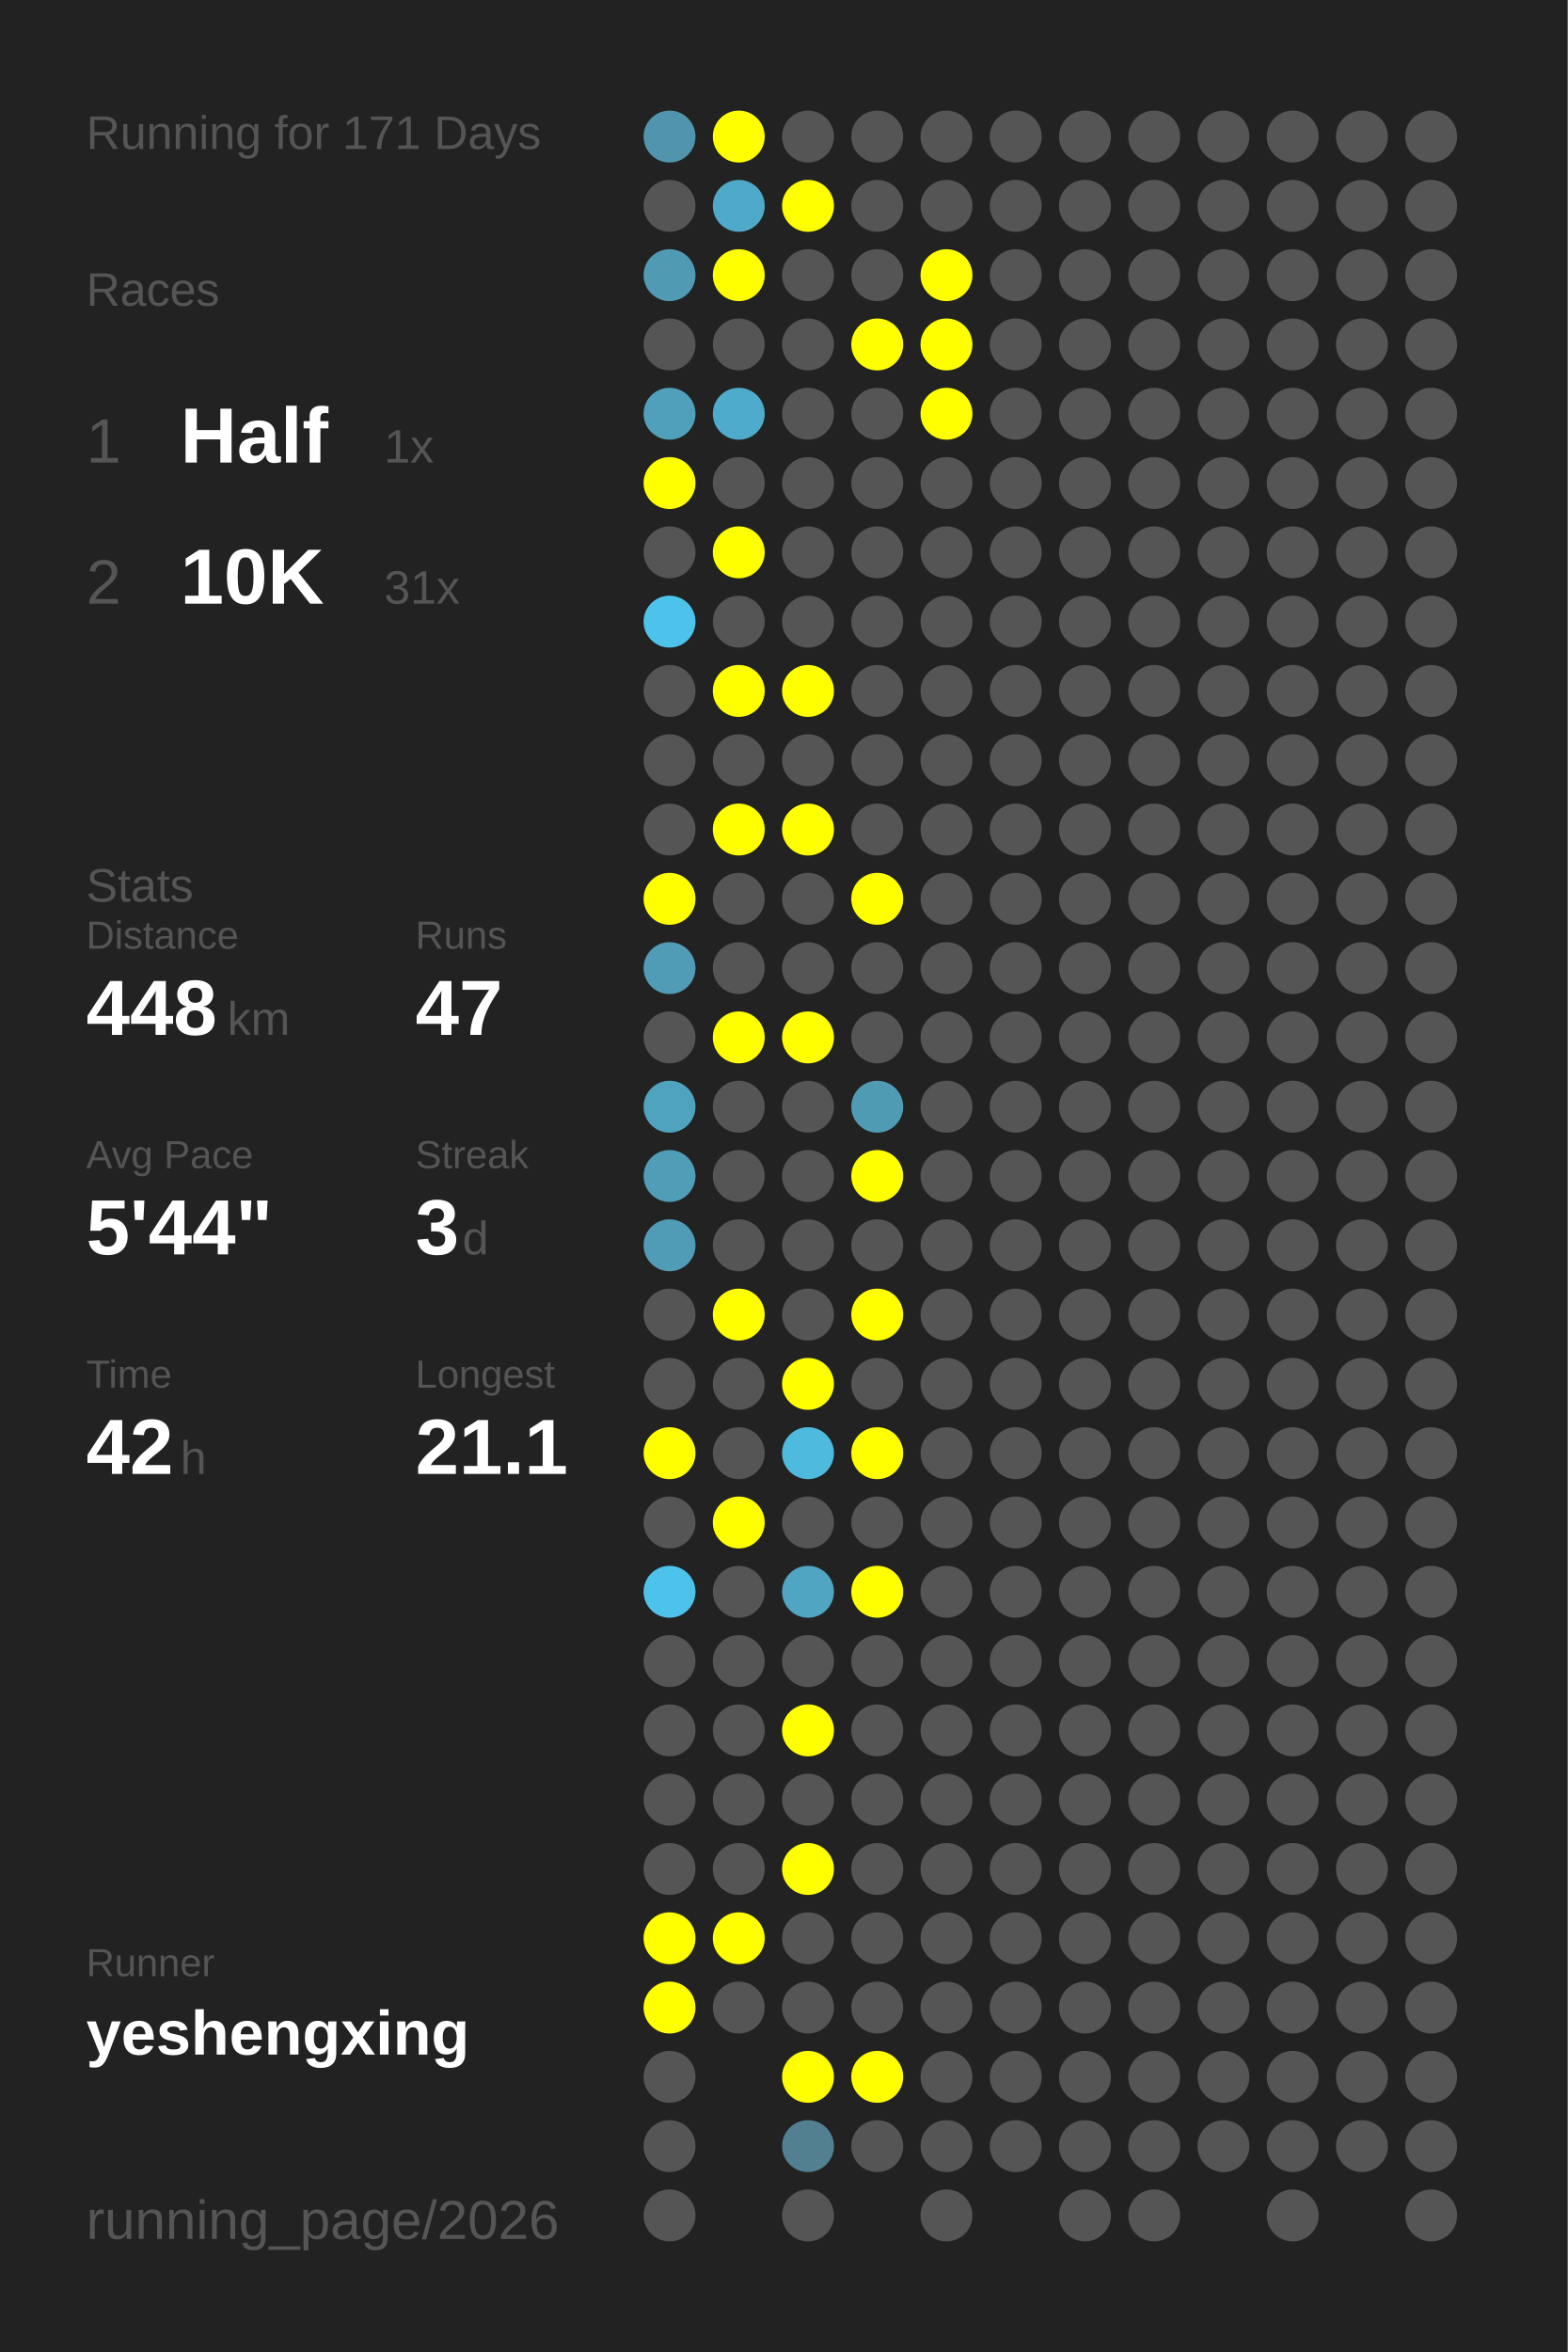
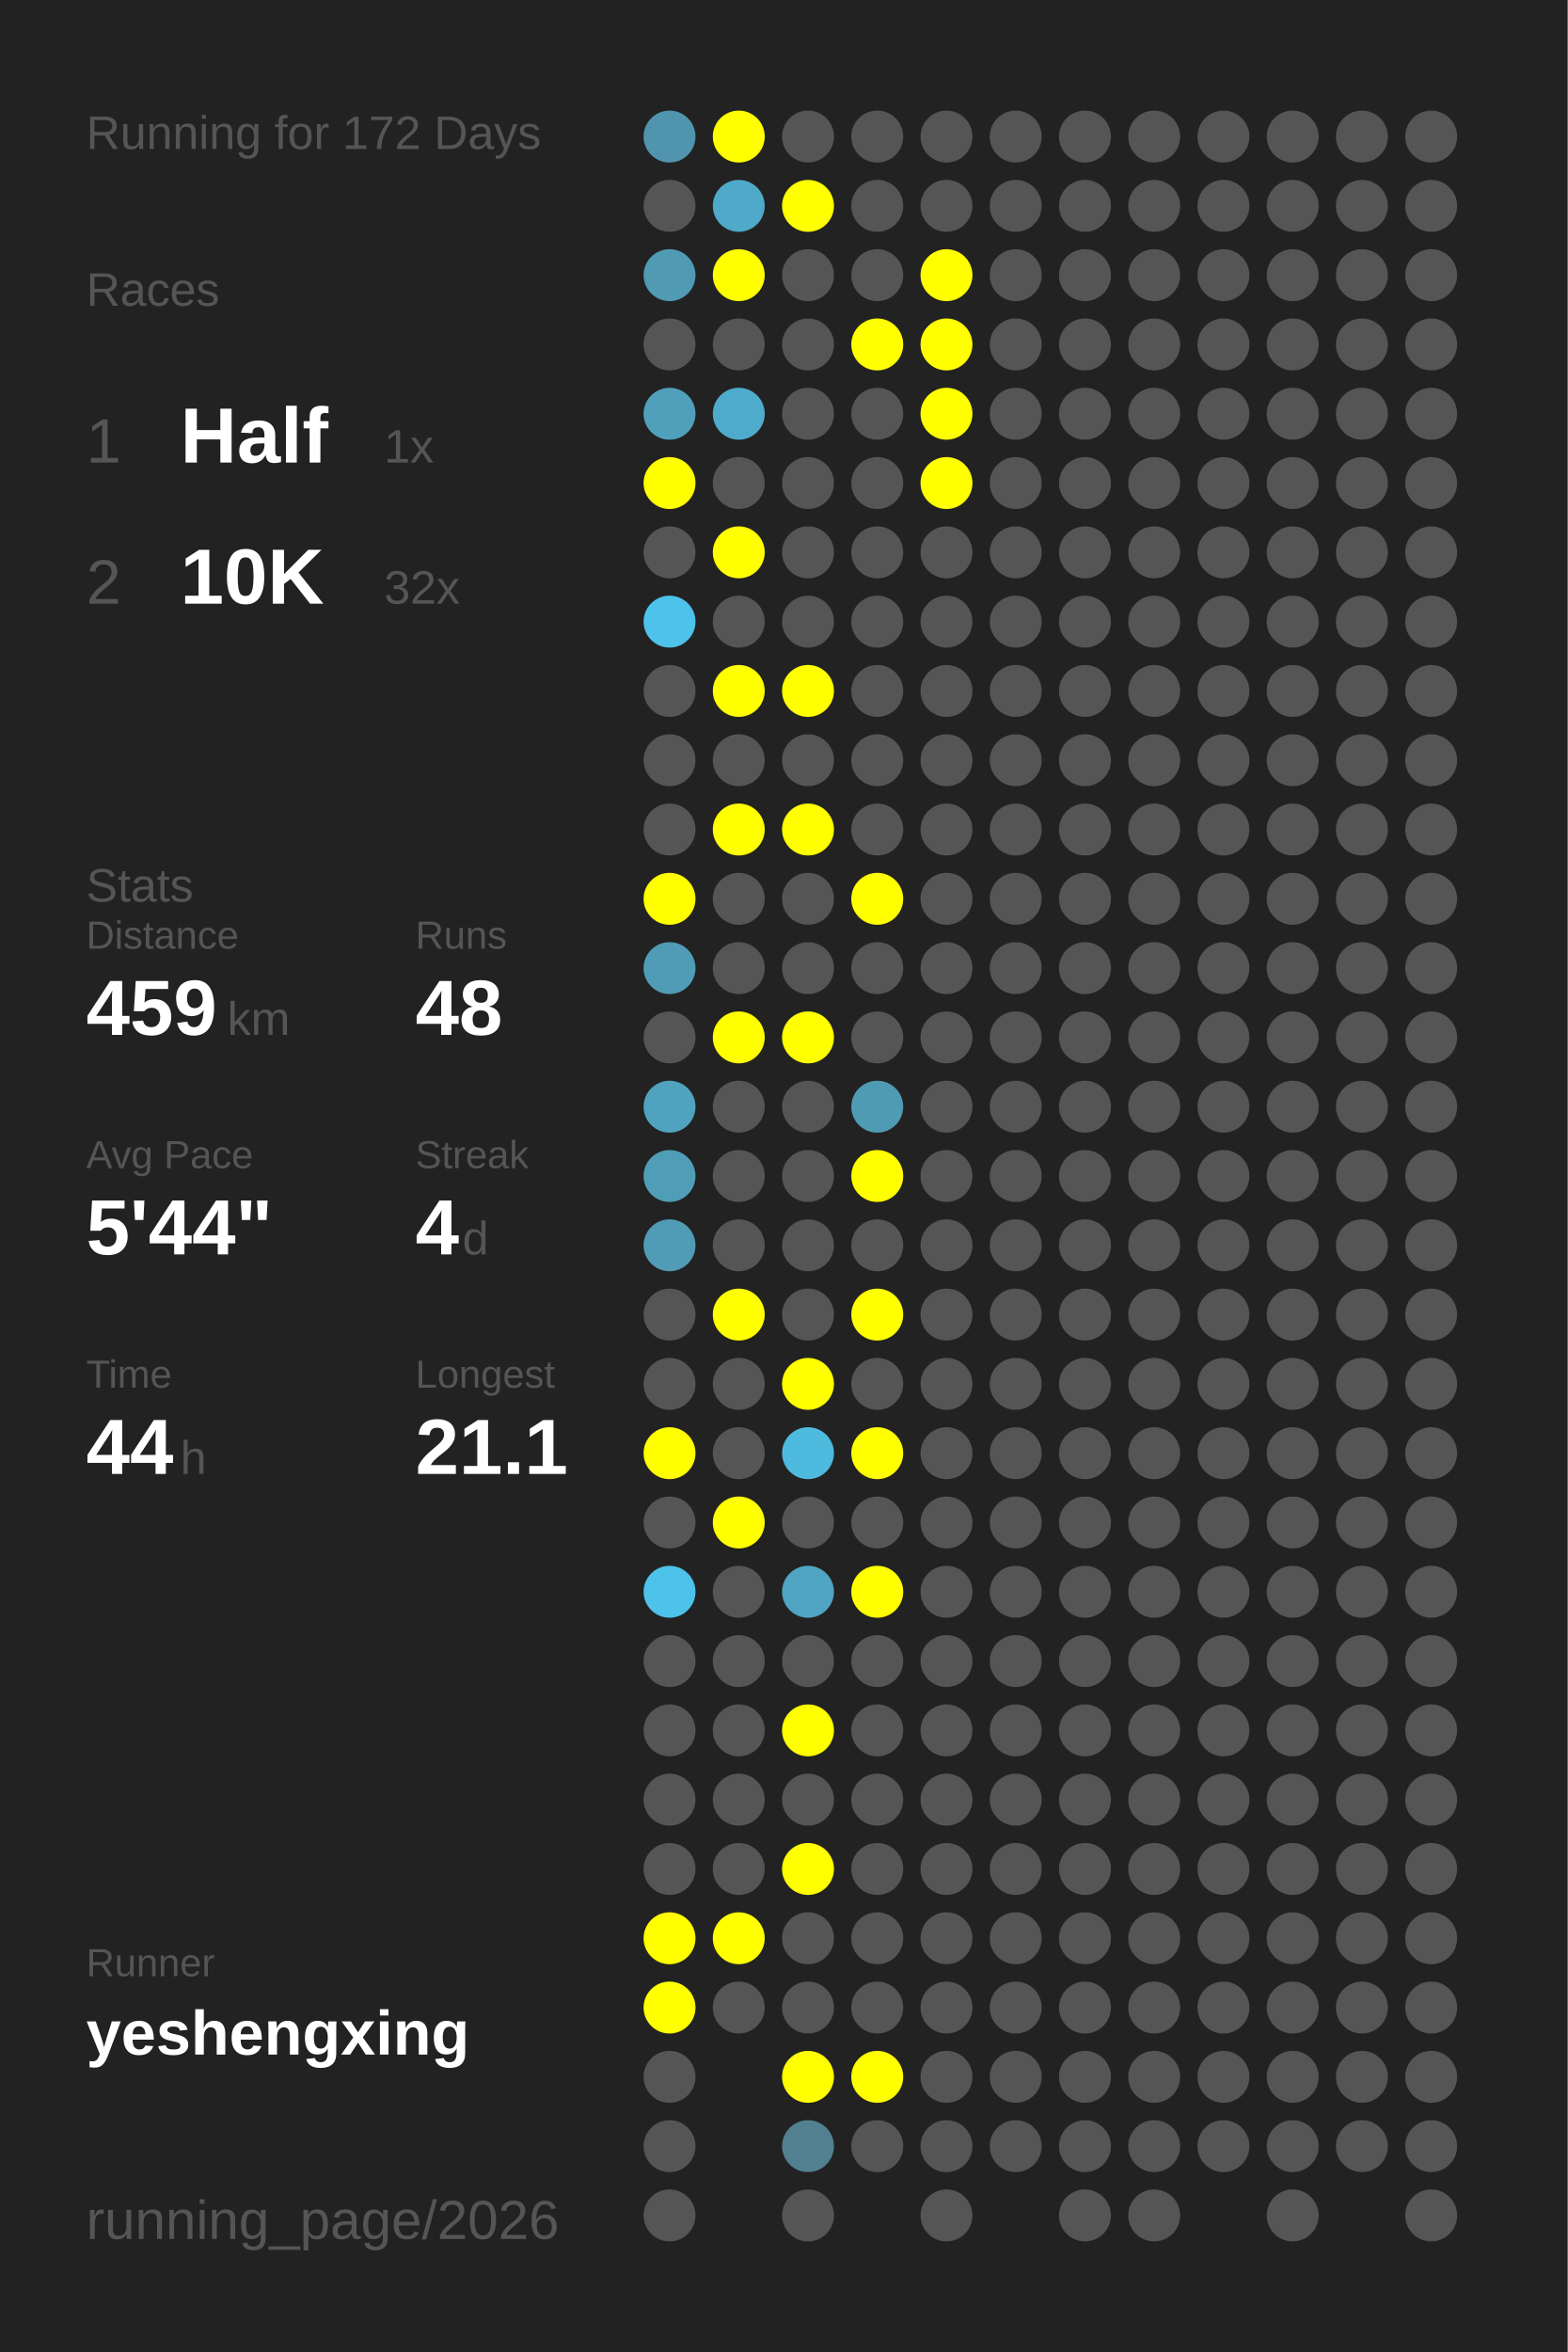
<svg xmlns="http://www.w3.org/2000/svg" baseProfile="full" height="300mm" version="1.1" viewBox="0,0,200,300" width="200mm">
  <defs />
  <rect fill="#222222" height="300" width="200" x="0" y="0" />
-   <text fill="#555555" style="font-size:6px; font-family:Arial;" x="11" y="19">Running for 171 Days</text>
+   <text fill="#555555" style="font-size:6px; font-family:Arial;" x="11" y="19">Running for 172 Days</text>
  <text fill="#555555" style="font-size:6px; font-family:Arial;" x="11" y="39">Races</text>
  <text fill="#555555" style="font-size:8px; font-family:Arial;" x="11" y="59">1</text>
  <text fill="#FFFFFF" style="font-size:10px; font-family:Arial; font-weight:bold;" x="23" y="59">Half</text>
  <text fill="#555555" style="font-size:6px; font-family:Arial;" x="49" y="59">1x</text>
  <text fill="#555555" style="font-size:8px; font-family:Arial;" x="11" y="77">2</text>
  <text fill="#FFFFFF" style="font-size:10px; font-family:Arial; font-weight:bold;" x="23" y="77">10K</text>
-   <text fill="#555555" style="font-size:6px; font-family:Arial;" x="49" y="77">31x</text>
+   <text fill="#555555" style="font-size:6px; font-family:Arial;" x="49" y="77">32x</text>
  <text fill="#555555" style="font-size:6px; font-family:Arial;" x="11" y="115">Stats</text>
  <text fill="#555555" style="font-size:5px; font-family:Arial;" x="11" y="121">Distance</text>
-   <text fill="#FFFFFF" style="font-size:10px; font-family:Arial; font-weight:bold;" x="11" y="132">448</text>
+   <text fill="#FFFFFF" style="font-size:10px; font-family:Arial; font-weight:bold;" x="11" y="132">459</text>
  <text fill="#555555" style="font-size:6px; font-family:Arial;" x="29" y="132">km</text>
  <text fill="#555555" style="font-size:5px; font-family:Arial;" x="53" y="121">Runs</text>
-   <text fill="#FFFFFF" style="font-size:10px; font-family:Arial; font-weight:bold;" x="53" y="132">47</text>
+   <text fill="#FFFFFF" style="font-size:10px; font-family:Arial; font-weight:bold;" x="53" y="132">48</text>
  <text fill="#555555" style="font-size:5px; font-family:Arial;" x="11" y="149">Avg Pace</text>
  <text fill="#FFFFFF" style="font-size:10px; font-family:Arial; font-weight:bold;" x="11" y="160">5'44"</text>
  <text fill="#555555" style="font-size:5px; font-family:Arial;" x="53" y="149">Streak</text>
-   <text fill="#FFFFFF" style="font-size:10px; font-family:Arial; font-weight:bold;" x="53" y="160">3</text>
+   <text fill="#FFFFFF" style="font-size:10px; font-family:Arial; font-weight:bold;" x="53" y="160">4</text>
  <text fill="#555555" style="font-size:6px; font-family:Arial;" x="59" y="160">d</text>
  <text fill="#555555" style="font-size:5px; font-family:Arial;" x="11" y="177">Time</text>
-   <text fill="#FFFFFF" style="font-size:10px; font-family:Arial; font-weight:bold;" x="11" y="188">42</text>
+   <text fill="#FFFFFF" style="font-size:10px; font-family:Arial; font-weight:bold;" x="11" y="188">44</text>
  <text fill="#555555" style="font-size:6px; font-family:Arial;" x="23" y="188">h</text>
  <text fill="#555555" style="font-size:5px; font-family:Arial;" x="53" y="177">Longest</text>
  <text fill="#FFFFFF" style="font-size:10px; font-family:Arial; font-weight:bold;" x="53" y="188">21.1</text>
  <text fill="#555555" style="font-size:5px; font-family:Arial;" x="11" y="252.065">Runner</text>
  <text fill="#FFFFFF" style="font-size:8px; font-family:Arial; font-weight:bold;" x="11" y="262.065">yeshengxing</text>
  <text fill="#555555" style="font-size:7px; font-family:Arial;" x="11" y="285.581">running_page/2026</text>
  <circle cx="85.417" cy="17.419" fill="#5095ad" r="3.312" />
  <circle cx="85.417" cy="26.258" fill="#555555" r="3.312" />
  <circle cx="85.417" cy="35.097" fill="#509ab3" r="3.312" />
  <circle cx="85.417" cy="43.935" fill="#555555" r="3.312" />
  <circle cx="85.417" cy="52.774" fill="#50a0bb" r="3.312" />
  <circle cx="85.417" cy="61.613" fill="#FFFF00" r="3.312" />
  <circle cx="85.417" cy="70.452" fill="#555555" r="3.312" />
  <circle cx="85.417" cy="79.29" fill="#4dc3eb" r="3.312" />
  <circle cx="85.417" cy="88.129" fill="#555555" r="3.312" />
  <circle cx="85.417" cy="96.968" fill="#555555" r="3.312" />
  <circle cx="85.417" cy="105.806" fill="#555555" r="3.312" />
  <circle cx="85.417" cy="114.645" fill="#FFFF00" r="3.312" />
  <circle cx="85.417" cy="123.484" fill="#509cb6" r="3.312" />
  <circle cx="85.417" cy="132.323" fill="#555555" r="3.312" />
  <circle cx="85.417" cy="141.161" fill="#4fa3bf" r="3.312" />
  <circle cx="85.417" cy="150" fill="#509db7" r="3.312" />
  <circle cx="85.417" cy="158.839" fill="#509bb5" r="3.312" />
  <circle cx="85.417" cy="167.677" fill="#555555" r="3.312" />
  <circle cx="85.417" cy="176.516" fill="#555555" r="3.312" />
  <circle cx="85.417" cy="185.355" fill="#FFFF00" r="3.312" />
  <circle cx="85.417" cy="194.194" fill="#555555" r="3.312" />
  <circle cx="85.417" cy="203.032" fill="#4dc2ea" r="3.312" />
  <circle cx="85.417" cy="211.871" fill="#555555" r="3.312" />
  <circle cx="85.417" cy="220.71" fill="#555555" r="3.312" />
  <circle cx="85.417" cy="229.548" fill="#555555" r="3.312" />
  <circle cx="85.417" cy="238.387" fill="#555555" r="3.312" />
  <circle cx="85.417" cy="247.226" fill="#FFFF00" r="3.312" />
  <circle cx="85.417" cy="256.065" fill="#FFFF00" r="3.312" />
  <circle cx="85.417" cy="264.903" fill="#555555" r="3.312" />
  <circle cx="85.417" cy="273.742" fill="#555555" r="3.312" />
  <circle cx="85.417" cy="282.581" fill="#555555" r="3.312" />
  <circle cx="94.25" cy="17.419" fill="#FFFF00" r="3.312" />
  <circle cx="94.25" cy="26.258" fill="#4fa9c8" r="3.312" />
  <circle cx="94.25" cy="35.097" fill="#FFFF00" r="3.312" />
  <circle cx="94.25" cy="43.935" fill="#555555" r="3.312" />
  <circle cx="94.25" cy="52.774" fill="#4fabcb" r="3.312" />
  <circle cx="94.25" cy="61.613" fill="#555555" r="3.312" />
  <circle cx="94.25" cy="70.452" fill="#FFFF00" r="3.312" />
  <circle cx="94.25" cy="79.29" fill="#555555" r="3.312" />
  <circle cx="94.25" cy="88.129" fill="#FFFF00" r="3.312" />
  <circle cx="94.25" cy="96.968" fill="#555555" r="3.312" />
  <circle cx="94.25" cy="105.806" fill="#FFFF00" r="3.312" />
  <circle cx="94.25" cy="114.645" fill="#555555" r="3.312" />
  <circle cx="94.25" cy="123.484" fill="#555555" r="3.312" />
  <circle cx="94.25" cy="132.323" fill="#FFFF00" r="3.312" />
  <circle cx="94.25" cy="141.161" fill="#555555" r="3.312" />
  <circle cx="94.25" cy="150" fill="#555555" r="3.312" />
  <circle cx="94.25" cy="158.839" fill="#555555" r="3.312" />
  <circle cx="94.25" cy="167.677" fill="#FFFF00" r="3.312" />
  <circle cx="94.25" cy="176.516" fill="#555555" r="3.312" />
  <circle cx="94.25" cy="185.355" fill="#555555" r="3.312" />
  <circle cx="94.25" cy="194.194" fill="#FFFF00" r="3.312" />
  <circle cx="94.25" cy="203.032" fill="#555555" r="3.312" />
  <circle cx="94.25" cy="211.871" fill="#555555" r="3.312" />
  <circle cx="94.25" cy="220.71" fill="#555555" r="3.312" />
  <circle cx="94.25" cy="229.548" fill="#555555" r="3.312" />
  <circle cx="94.25" cy="238.387" fill="#555555" r="3.312" />
  <circle cx="94.25" cy="247.226" fill="#FFFF00" r="3.312" />
  <circle cx="94.25" cy="256.065" fill="#555555" r="3.312" />
  <circle cx="103.083" cy="17.419" fill="#555555" r="3.312" />
  <circle cx="103.083" cy="26.258" fill="#FFFF00" r="3.312" />
  <circle cx="103.083" cy="35.097" fill="#555555" r="3.312" />
  <circle cx="103.083" cy="43.935" fill="#555555" r="3.312" />
  <circle cx="103.083" cy="52.774" fill="#555555" r="3.312" />
  <circle cx="103.083" cy="61.613" fill="#555555" r="3.312" />
  <circle cx="103.083" cy="70.452" fill="#555555" r="3.312" />
  <circle cx="103.083" cy="79.29" fill="#555555" r="3.312" />
  <circle cx="103.083" cy="88.129" fill="#FFFF00" r="3.312" />
  <circle cx="103.083" cy="96.968" fill="#555555" r="3.312" />
  <circle cx="103.083" cy="105.806" fill="#FFFF00" r="3.312" />
  <circle cx="103.083" cy="114.645" fill="#555555" r="3.312" />
  <circle cx="103.083" cy="123.484" fill="#555555" r="3.312" />
  <circle cx="103.083" cy="132.323" fill="#FFFF00" r="3.312" />
  <circle cx="103.083" cy="141.161" fill="#555555" r="3.312" />
  <circle cx="103.083" cy="150" fill="#555555" r="3.312" />
  <circle cx="103.083" cy="158.839" fill="#555555" r="3.312" />
  <circle cx="103.083" cy="167.677" fill="#555555" r="3.312" />
  <circle cx="103.083" cy="176.516" fill="#FFFF00" r="3.312" />
  <circle cx="103.083" cy="185.355" fill="#4ebade" r="3.312" />
  <circle cx="103.083" cy="194.194" fill="#555555" r="3.312" />
  <circle cx="103.083" cy="203.032" fill="#4fa5c2" r="3.312" />
  <circle cx="103.083" cy="211.871" fill="#555555" r="3.312" />
  <circle cx="103.083" cy="220.71" fill="#FFFF00" r="3.312" />
  <circle cx="103.083" cy="229.548" fill="#555555" r="3.312" />
  <circle cx="103.083" cy="238.387" fill="#FFFF00" r="3.312" />
  <circle cx="103.083" cy="247.226" fill="#555555" r="3.312" />
  <circle cx="103.083" cy="256.065" fill="#555555" r="3.312" />
  <circle cx="103.083" cy="264.903" fill="#FFFF00" r="3.312" />
  <circle cx="103.083" cy="273.742" fill="#528090" r="3.312" />
  <circle cx="103.083" cy="282.581" fill="#555555" r="3.312" />
  <circle cx="111.917" cy="17.419" fill="#555555" r="3.312" />
  <circle cx="111.917" cy="26.258" fill="#555555" r="3.312" />
  <circle cx="111.917" cy="35.097" fill="#555555" r="3.312" />
  <circle cx="111.917" cy="43.935" fill="#FFFF00" r="3.312" />
  <circle cx="111.917" cy="52.774" fill="#555555" r="3.312" />
  <circle cx="111.917" cy="61.613" fill="#555555" r="3.312" />
  <circle cx="111.917" cy="70.452" fill="#555555" r="3.312" />
  <circle cx="111.917" cy="79.29" fill="#555555" r="3.312" />
  <circle cx="111.917" cy="88.129" fill="#555555" r="3.312" />
  <circle cx="111.917" cy="96.968" fill="#555555" r="3.312" />
  <circle cx="111.917" cy="105.806" fill="#555555" r="3.312" />
  <circle cx="111.917" cy="114.645" fill="#FFFF00" r="3.312" />
  <circle cx="111.917" cy="123.484" fill="#555555" r="3.312" />
  <circle cx="111.917" cy="132.323" fill="#555555" r="3.312" />
  <circle cx="111.917" cy="141.161" fill="#509bb4" r="3.312" />
  <circle cx="111.917" cy="150" fill="#FFFF00" r="3.312" />
  <circle cx="111.917" cy="158.839" fill="#555555" r="3.312" />
  <circle cx="111.917" cy="167.677" fill="#FFFF00" r="3.312" />
  <circle cx="111.917" cy="176.516" fill="#555555" r="3.312" />
  <circle cx="111.917" cy="185.355" fill="#FFFF00" r="3.312" />
  <circle cx="111.917" cy="194.194" fill="#555555" r="3.312" />
  <circle cx="111.917" cy="203.032" fill="#FFFF00" r="3.312" />
  <circle cx="111.917" cy="211.871" fill="#555555" r="3.312" />
  <circle cx="111.917" cy="220.71" fill="#555555" r="3.312" />
  <circle cx="111.917" cy="229.548" fill="#555555" r="3.312" />
  <circle cx="111.917" cy="238.387" fill="#555555" r="3.312" />
  <circle cx="111.917" cy="247.226" fill="#555555" r="3.312" />
  <circle cx="111.917" cy="256.065" fill="#555555" r="3.312" />
  <circle cx="111.917" cy="264.903" fill="#FFFF00" r="3.312" />
  <circle cx="111.917" cy="273.742" fill="#555555" r="3.312" />
  <circle cx="120.75" cy="17.419" fill="#555555" r="3.312" />
  <circle cx="120.75" cy="26.258" fill="#555555" r="3.312" />
  <circle cx="120.75" cy="35.097" fill="#FFFF00" r="3.312" />
  <circle cx="120.75" cy="43.935" fill="#FFFF00" r="3.312" />
  <circle cx="120.75" cy="52.774" fill="#FFFF00" r="3.312" />
-   <circle cx="120.75" cy="61.613" fill="#555555" r="3.312" />
+   <circle cx="120.75" cy="61.613" fill="#FFFF00" r="3.312" />
  <circle cx="120.75" cy="70.452" fill="#555555" r="3.312" />
  <circle cx="120.75" cy="79.29" fill="#555555" r="3.312" />
  <circle cx="120.75" cy="88.129" fill="#555555" r="3.312" />
  <circle cx="120.75" cy="96.968" fill="#555555" r="3.312" />
  <circle cx="120.75" cy="105.806" fill="#555555" r="3.312" />
  <circle cx="120.75" cy="114.645" fill="#555555" r="3.312" />
  <circle cx="120.75" cy="123.484" fill="#555555" r="3.312" />
  <circle cx="120.75" cy="132.323" fill="#555555" r="3.312" />
  <circle cx="120.75" cy="141.161" fill="#555555" r="3.312" />
  <circle cx="120.75" cy="150" fill="#555555" r="3.312" />
  <circle cx="120.75" cy="158.839" fill="#555555" r="3.312" />
  <circle cx="120.75" cy="167.677" fill="#555555" r="3.312" />
  <circle cx="120.75" cy="176.516" fill="#555555" r="3.312" />
  <circle cx="120.75" cy="185.355" fill="#555555" r="3.312" />
  <circle cx="120.75" cy="194.194" fill="#555555" r="3.312" />
  <circle cx="120.75" cy="203.032" fill="#555555" r="3.312" />
  <circle cx="120.75" cy="211.871" fill="#555555" r="3.312" />
  <circle cx="120.75" cy="220.71" fill="#555555" r="3.312" />
  <circle cx="120.75" cy="229.548" fill="#555555" r="3.312" />
  <circle cx="120.75" cy="238.387" fill="#555555" r="3.312" />
  <circle cx="120.75" cy="247.226" fill="#555555" r="3.312" />
  <circle cx="120.75" cy="256.065" fill="#555555" r="3.312" />
  <circle cx="120.75" cy="264.903" fill="#555555" r="3.312" />
  <circle cx="120.75" cy="273.742" fill="#555555" r="3.312" />
  <circle cx="120.75" cy="282.581" fill="#555555" r="3.312" />
  <circle cx="129.583" cy="17.419" fill="#555555" r="3.312" />
  <circle cx="129.583" cy="26.258" fill="#555555" r="3.312" />
  <circle cx="129.583" cy="35.097" fill="#555555" r="3.312" />
  <circle cx="129.583" cy="43.935" fill="#555555" r="3.312" />
  <circle cx="129.583" cy="52.774" fill="#555555" r="3.312" />
  <circle cx="129.583" cy="61.613" fill="#555555" r="3.312" />
  <circle cx="129.583" cy="70.452" fill="#555555" r="3.312" />
  <circle cx="129.583" cy="79.29" fill="#555555" r="3.312" />
  <circle cx="129.583" cy="88.129" fill="#555555" r="3.312" />
  <circle cx="129.583" cy="96.968" fill="#555555" r="3.312" />
  <circle cx="129.583" cy="105.806" fill="#555555" r="3.312" />
  <circle cx="129.583" cy="114.645" fill="#555555" r="3.312" />
  <circle cx="129.583" cy="123.484" fill="#555555" r="3.312" />
  <circle cx="129.583" cy="132.323" fill="#555555" r="3.312" />
  <circle cx="129.583" cy="141.161" fill="#555555" r="3.312" />
  <circle cx="129.583" cy="150" fill="#555555" r="3.312" />
  <circle cx="129.583" cy="158.839" fill="#555555" r="3.312" />
  <circle cx="129.583" cy="167.677" fill="#555555" r="3.312" />
  <circle cx="129.583" cy="176.516" fill="#555555" r="3.312" />
  <circle cx="129.583" cy="185.355" fill="#555555" r="3.312" />
  <circle cx="129.583" cy="194.194" fill="#555555" r="3.312" />
  <circle cx="129.583" cy="203.032" fill="#555555" r="3.312" />
  <circle cx="129.583" cy="211.871" fill="#555555" r="3.312" />
  <circle cx="129.583" cy="220.71" fill="#555555" r="3.312" />
  <circle cx="129.583" cy="229.548" fill="#555555" r="3.312" />
  <circle cx="129.583" cy="238.387" fill="#555555" r="3.312" />
  <circle cx="129.583" cy="247.226" fill="#555555" r="3.312" />
  <circle cx="129.583" cy="256.065" fill="#555555" r="3.312" />
  <circle cx="129.583" cy="264.903" fill="#555555" r="3.312" />
  <circle cx="129.583" cy="273.742" fill="#555555" r="3.312" />
  <circle cx="138.417" cy="17.419" fill="#555555" r="3.312" />
  <circle cx="138.417" cy="26.258" fill="#555555" r="3.312" />
  <circle cx="138.417" cy="35.097" fill="#555555" r="3.312" />
  <circle cx="138.417" cy="43.935" fill="#555555" r="3.312" />
  <circle cx="138.417" cy="52.774" fill="#555555" r="3.312" />
  <circle cx="138.417" cy="61.613" fill="#555555" r="3.312" />
  <circle cx="138.417" cy="70.452" fill="#555555" r="3.312" />
  <circle cx="138.417" cy="79.29" fill="#555555" r="3.312" />
  <circle cx="138.417" cy="88.129" fill="#555555" r="3.312" />
  <circle cx="138.417" cy="96.968" fill="#555555" r="3.312" />
  <circle cx="138.417" cy="105.806" fill="#555555" r="3.312" />
  <circle cx="138.417" cy="114.645" fill="#555555" r="3.312" />
  <circle cx="138.417" cy="123.484" fill="#555555" r="3.312" />
  <circle cx="138.417" cy="132.323" fill="#555555" r="3.312" />
  <circle cx="138.417" cy="141.161" fill="#555555" r="3.312" />
  <circle cx="138.417" cy="150" fill="#555555" r="3.312" />
  <circle cx="138.417" cy="158.839" fill="#555555" r="3.312" />
  <circle cx="138.417" cy="167.677" fill="#555555" r="3.312" />
  <circle cx="138.417" cy="176.516" fill="#555555" r="3.312" />
  <circle cx="138.417" cy="185.355" fill="#555555" r="3.312" />
  <circle cx="138.417" cy="194.194" fill="#555555" r="3.312" />
  <circle cx="138.417" cy="203.032" fill="#555555" r="3.312" />
  <circle cx="138.417" cy="211.871" fill="#555555" r="3.312" />
  <circle cx="138.417" cy="220.71" fill="#555555" r="3.312" />
  <circle cx="138.417" cy="229.548" fill="#555555" r="3.312" />
  <circle cx="138.417" cy="238.387" fill="#555555" r="3.312" />
  <circle cx="138.417" cy="247.226" fill="#555555" r="3.312" />
  <circle cx="138.417" cy="256.065" fill="#555555" r="3.312" />
  <circle cx="138.417" cy="264.903" fill="#555555" r="3.312" />
  <circle cx="138.417" cy="273.742" fill="#555555" r="3.312" />
  <circle cx="138.417" cy="282.581" fill="#555555" r="3.312" />
  <circle cx="147.25" cy="17.419" fill="#555555" r="3.312" />
  <circle cx="147.25" cy="26.258" fill="#555555" r="3.312" />
  <circle cx="147.25" cy="35.097" fill="#555555" r="3.312" />
  <circle cx="147.25" cy="43.935" fill="#555555" r="3.312" />
  <circle cx="147.25" cy="52.774" fill="#555555" r="3.312" />
  <circle cx="147.25" cy="61.613" fill="#555555" r="3.312" />
  <circle cx="147.25" cy="70.452" fill="#555555" r="3.312" />
  <circle cx="147.25" cy="79.29" fill="#555555" r="3.312" />
  <circle cx="147.25" cy="88.129" fill="#555555" r="3.312" />
  <circle cx="147.25" cy="96.968" fill="#555555" r="3.312" />
  <circle cx="147.25" cy="105.806" fill="#555555" r="3.312" />
  <circle cx="147.25" cy="114.645" fill="#555555" r="3.312" />
  <circle cx="147.25" cy="123.484" fill="#555555" r="3.312" />
  <circle cx="147.25" cy="132.323" fill="#555555" r="3.312" />
  <circle cx="147.25" cy="141.161" fill="#555555" r="3.312" />
  <circle cx="147.25" cy="150" fill="#555555" r="3.312" />
  <circle cx="147.25" cy="158.839" fill="#555555" r="3.312" />
  <circle cx="147.25" cy="167.677" fill="#555555" r="3.312" />
  <circle cx="147.25" cy="176.516" fill="#555555" r="3.312" />
  <circle cx="147.25" cy="185.355" fill="#555555" r="3.312" />
  <circle cx="147.25" cy="194.194" fill="#555555" r="3.312" />
  <circle cx="147.25" cy="203.032" fill="#555555" r="3.312" />
  <circle cx="147.25" cy="211.871" fill="#555555" r="3.312" />
  <circle cx="147.25" cy="220.71" fill="#555555" r="3.312" />
  <circle cx="147.25" cy="229.548" fill="#555555" r="3.312" />
  <circle cx="147.25" cy="238.387" fill="#555555" r="3.312" />
  <circle cx="147.25" cy="247.226" fill="#555555" r="3.312" />
  <circle cx="147.25" cy="256.065" fill="#555555" r="3.312" />
  <circle cx="147.25" cy="264.903" fill="#555555" r="3.312" />
  <circle cx="147.25" cy="273.742" fill="#555555" r="3.312" />
  <circle cx="147.25" cy="282.581" fill="#555555" r="3.312" />
  <circle cx="156.083" cy="17.419" fill="#555555" r="3.312" />
  <circle cx="156.083" cy="26.258" fill="#555555" r="3.312" />
  <circle cx="156.083" cy="35.097" fill="#555555" r="3.312" />
  <circle cx="156.083" cy="43.935" fill="#555555" r="3.312" />
  <circle cx="156.083" cy="52.774" fill="#555555" r="3.312" />
  <circle cx="156.083" cy="61.613" fill="#555555" r="3.312" />
  <circle cx="156.083" cy="70.452" fill="#555555" r="3.312" />
  <circle cx="156.083" cy="79.29" fill="#555555" r="3.312" />
  <circle cx="156.083" cy="88.129" fill="#555555" r="3.312" />
  <circle cx="156.083" cy="96.968" fill="#555555" r="3.312" />
  <circle cx="156.083" cy="105.806" fill="#555555" r="3.312" />
  <circle cx="156.083" cy="114.645" fill="#555555" r="3.312" />
  <circle cx="156.083" cy="123.484" fill="#555555" r="3.312" />
  <circle cx="156.083" cy="132.323" fill="#555555" r="3.312" />
  <circle cx="156.083" cy="141.161" fill="#555555" r="3.312" />
  <circle cx="156.083" cy="150" fill="#555555" r="3.312" />
  <circle cx="156.083" cy="158.839" fill="#555555" r="3.312" />
  <circle cx="156.083" cy="167.677" fill="#555555" r="3.312" />
  <circle cx="156.083" cy="176.516" fill="#555555" r="3.312" />
  <circle cx="156.083" cy="185.355" fill="#555555" r="3.312" />
  <circle cx="156.083" cy="194.194" fill="#555555" r="3.312" />
  <circle cx="156.083" cy="203.032" fill="#555555" r="3.312" />
  <circle cx="156.083" cy="211.871" fill="#555555" r="3.312" />
  <circle cx="156.083" cy="220.71" fill="#555555" r="3.312" />
  <circle cx="156.083" cy="229.548" fill="#555555" r="3.312" />
  <circle cx="156.083" cy="238.387" fill="#555555" r="3.312" />
  <circle cx="156.083" cy="247.226" fill="#555555" r="3.312" />
  <circle cx="156.083" cy="256.065" fill="#555555" r="3.312" />
  <circle cx="156.083" cy="264.903" fill="#555555" r="3.312" />
  <circle cx="156.083" cy="273.742" fill="#555555" r="3.312" />
  <circle cx="164.917" cy="17.419" fill="#555555" r="3.312" />
  <circle cx="164.917" cy="26.258" fill="#555555" r="3.312" />
  <circle cx="164.917" cy="35.097" fill="#555555" r="3.312" />
  <circle cx="164.917" cy="43.935" fill="#555555" r="3.312" />
  <circle cx="164.917" cy="52.774" fill="#555555" r="3.312" />
  <circle cx="164.917" cy="61.613" fill="#555555" r="3.312" />
  <circle cx="164.917" cy="70.452" fill="#555555" r="3.312" />
  <circle cx="164.917" cy="79.29" fill="#555555" r="3.312" />
  <circle cx="164.917" cy="88.129" fill="#555555" r="3.312" />
  <circle cx="164.917" cy="96.968" fill="#555555" r="3.312" />
  <circle cx="164.917" cy="105.806" fill="#555555" r="3.312" />
  <circle cx="164.917" cy="114.645" fill="#555555" r="3.312" />
  <circle cx="164.917" cy="123.484" fill="#555555" r="3.312" />
  <circle cx="164.917" cy="132.323" fill="#555555" r="3.312" />
  <circle cx="164.917" cy="141.161" fill="#555555" r="3.312" />
  <circle cx="164.917" cy="150" fill="#555555" r="3.312" />
  <circle cx="164.917" cy="158.839" fill="#555555" r="3.312" />
  <circle cx="164.917" cy="167.677" fill="#555555" r="3.312" />
  <circle cx="164.917" cy="176.516" fill="#555555" r="3.312" />
  <circle cx="164.917" cy="185.355" fill="#555555" r="3.312" />
  <circle cx="164.917" cy="194.194" fill="#555555" r="3.312" />
  <circle cx="164.917" cy="203.032" fill="#555555" r="3.312" />
  <circle cx="164.917" cy="211.871" fill="#555555" r="3.312" />
  <circle cx="164.917" cy="220.71" fill="#555555" r="3.312" />
  <circle cx="164.917" cy="229.548" fill="#555555" r="3.312" />
  <circle cx="164.917" cy="238.387" fill="#555555" r="3.312" />
  <circle cx="164.917" cy="247.226" fill="#555555" r="3.312" />
  <circle cx="164.917" cy="256.065" fill="#555555" r="3.312" />
  <circle cx="164.917" cy="264.903" fill="#555555" r="3.312" />
  <circle cx="164.917" cy="273.742" fill="#555555" r="3.312" />
  <circle cx="164.917" cy="282.581" fill="#555555" r="3.312" />
  <circle cx="173.75" cy="17.419" fill="#555555" r="3.312" />
  <circle cx="173.75" cy="26.258" fill="#555555" r="3.312" />
  <circle cx="173.75" cy="35.097" fill="#555555" r="3.312" />
  <circle cx="173.75" cy="43.935" fill="#555555" r="3.312" />
  <circle cx="173.75" cy="52.774" fill="#555555" r="3.312" />
  <circle cx="173.75" cy="61.613" fill="#555555" r="3.312" />
  <circle cx="173.75" cy="70.452" fill="#555555" r="3.312" />
  <circle cx="173.75" cy="79.29" fill="#555555" r="3.312" />
  <circle cx="173.75" cy="88.129" fill="#555555" r="3.312" />
  <circle cx="173.75" cy="96.968" fill="#555555" r="3.312" />
  <circle cx="173.75" cy="105.806" fill="#555555" r="3.312" />
  <circle cx="173.75" cy="114.645" fill="#555555" r="3.312" />
  <circle cx="173.75" cy="123.484" fill="#555555" r="3.312" />
  <circle cx="173.75" cy="132.323" fill="#555555" r="3.312" />
  <circle cx="173.75" cy="141.161" fill="#555555" r="3.312" />
  <circle cx="173.75" cy="150" fill="#555555" r="3.312" />
  <circle cx="173.75" cy="158.839" fill="#555555" r="3.312" />
  <circle cx="173.75" cy="167.677" fill="#555555" r="3.312" />
  <circle cx="173.75" cy="176.516" fill="#555555" r="3.312" />
  <circle cx="173.75" cy="185.355" fill="#555555" r="3.312" />
  <circle cx="173.75" cy="194.194" fill="#555555" r="3.312" />
  <circle cx="173.75" cy="203.032" fill="#555555" r="3.312" />
  <circle cx="173.75" cy="211.871" fill="#555555" r="3.312" />
  <circle cx="173.75" cy="220.71" fill="#555555" r="3.312" />
  <circle cx="173.75" cy="229.548" fill="#555555" r="3.312" />
  <circle cx="173.75" cy="238.387" fill="#555555" r="3.312" />
  <circle cx="173.75" cy="247.226" fill="#555555" r="3.312" />
  <circle cx="173.75" cy="256.065" fill="#555555" r="3.312" />
  <circle cx="173.75" cy="264.903" fill="#555555" r="3.312" />
  <circle cx="173.75" cy="273.742" fill="#555555" r="3.312" />
  <circle cx="182.583" cy="17.419" fill="#555555" r="3.312" />
  <circle cx="182.583" cy="26.258" fill="#555555" r="3.312" />
  <circle cx="182.583" cy="35.097" fill="#555555" r="3.312" />
  <circle cx="182.583" cy="43.935" fill="#555555" r="3.312" />
  <circle cx="182.583" cy="52.774" fill="#555555" r="3.312" />
  <circle cx="182.583" cy="61.613" fill="#555555" r="3.312" />
  <circle cx="182.583" cy="70.452" fill="#555555" r="3.312" />
  <circle cx="182.583" cy="79.29" fill="#555555" r="3.312" />
  <circle cx="182.583" cy="88.129" fill="#555555" r="3.312" />
  <circle cx="182.583" cy="96.968" fill="#555555" r="3.312" />
  <circle cx="182.583" cy="105.806" fill="#555555" r="3.312" />
  <circle cx="182.583" cy="114.645" fill="#555555" r="3.312" />
  <circle cx="182.583" cy="123.484" fill="#555555" r="3.312" />
  <circle cx="182.583" cy="132.323" fill="#555555" r="3.312" />
  <circle cx="182.583" cy="141.161" fill="#555555" r="3.312" />
  <circle cx="182.583" cy="150" fill="#555555" r="3.312" />
  <circle cx="182.583" cy="158.839" fill="#555555" r="3.312" />
  <circle cx="182.583" cy="167.677" fill="#555555" r="3.312" />
  <circle cx="182.583" cy="176.516" fill="#555555" r="3.312" />
  <circle cx="182.583" cy="185.355" fill="#555555" r="3.312" />
  <circle cx="182.583" cy="194.194" fill="#555555" r="3.312" />
  <circle cx="182.583" cy="203.032" fill="#555555" r="3.312" />
  <circle cx="182.583" cy="211.871" fill="#555555" r="3.312" />
  <circle cx="182.583" cy="220.71" fill="#555555" r="3.312" />
  <circle cx="182.583" cy="229.548" fill="#555555" r="3.312" />
  <circle cx="182.583" cy="238.387" fill="#555555" r="3.312" />
  <circle cx="182.583" cy="247.226" fill="#555555" r="3.312" />
  <circle cx="182.583" cy="256.065" fill="#555555" r="3.312" />
  <circle cx="182.583" cy="264.903" fill="#555555" r="3.312" />
  <circle cx="182.583" cy="273.742" fill="#555555" r="3.312" />
  <circle cx="182.583" cy="282.581" fill="#555555" r="3.312" />
</svg>
